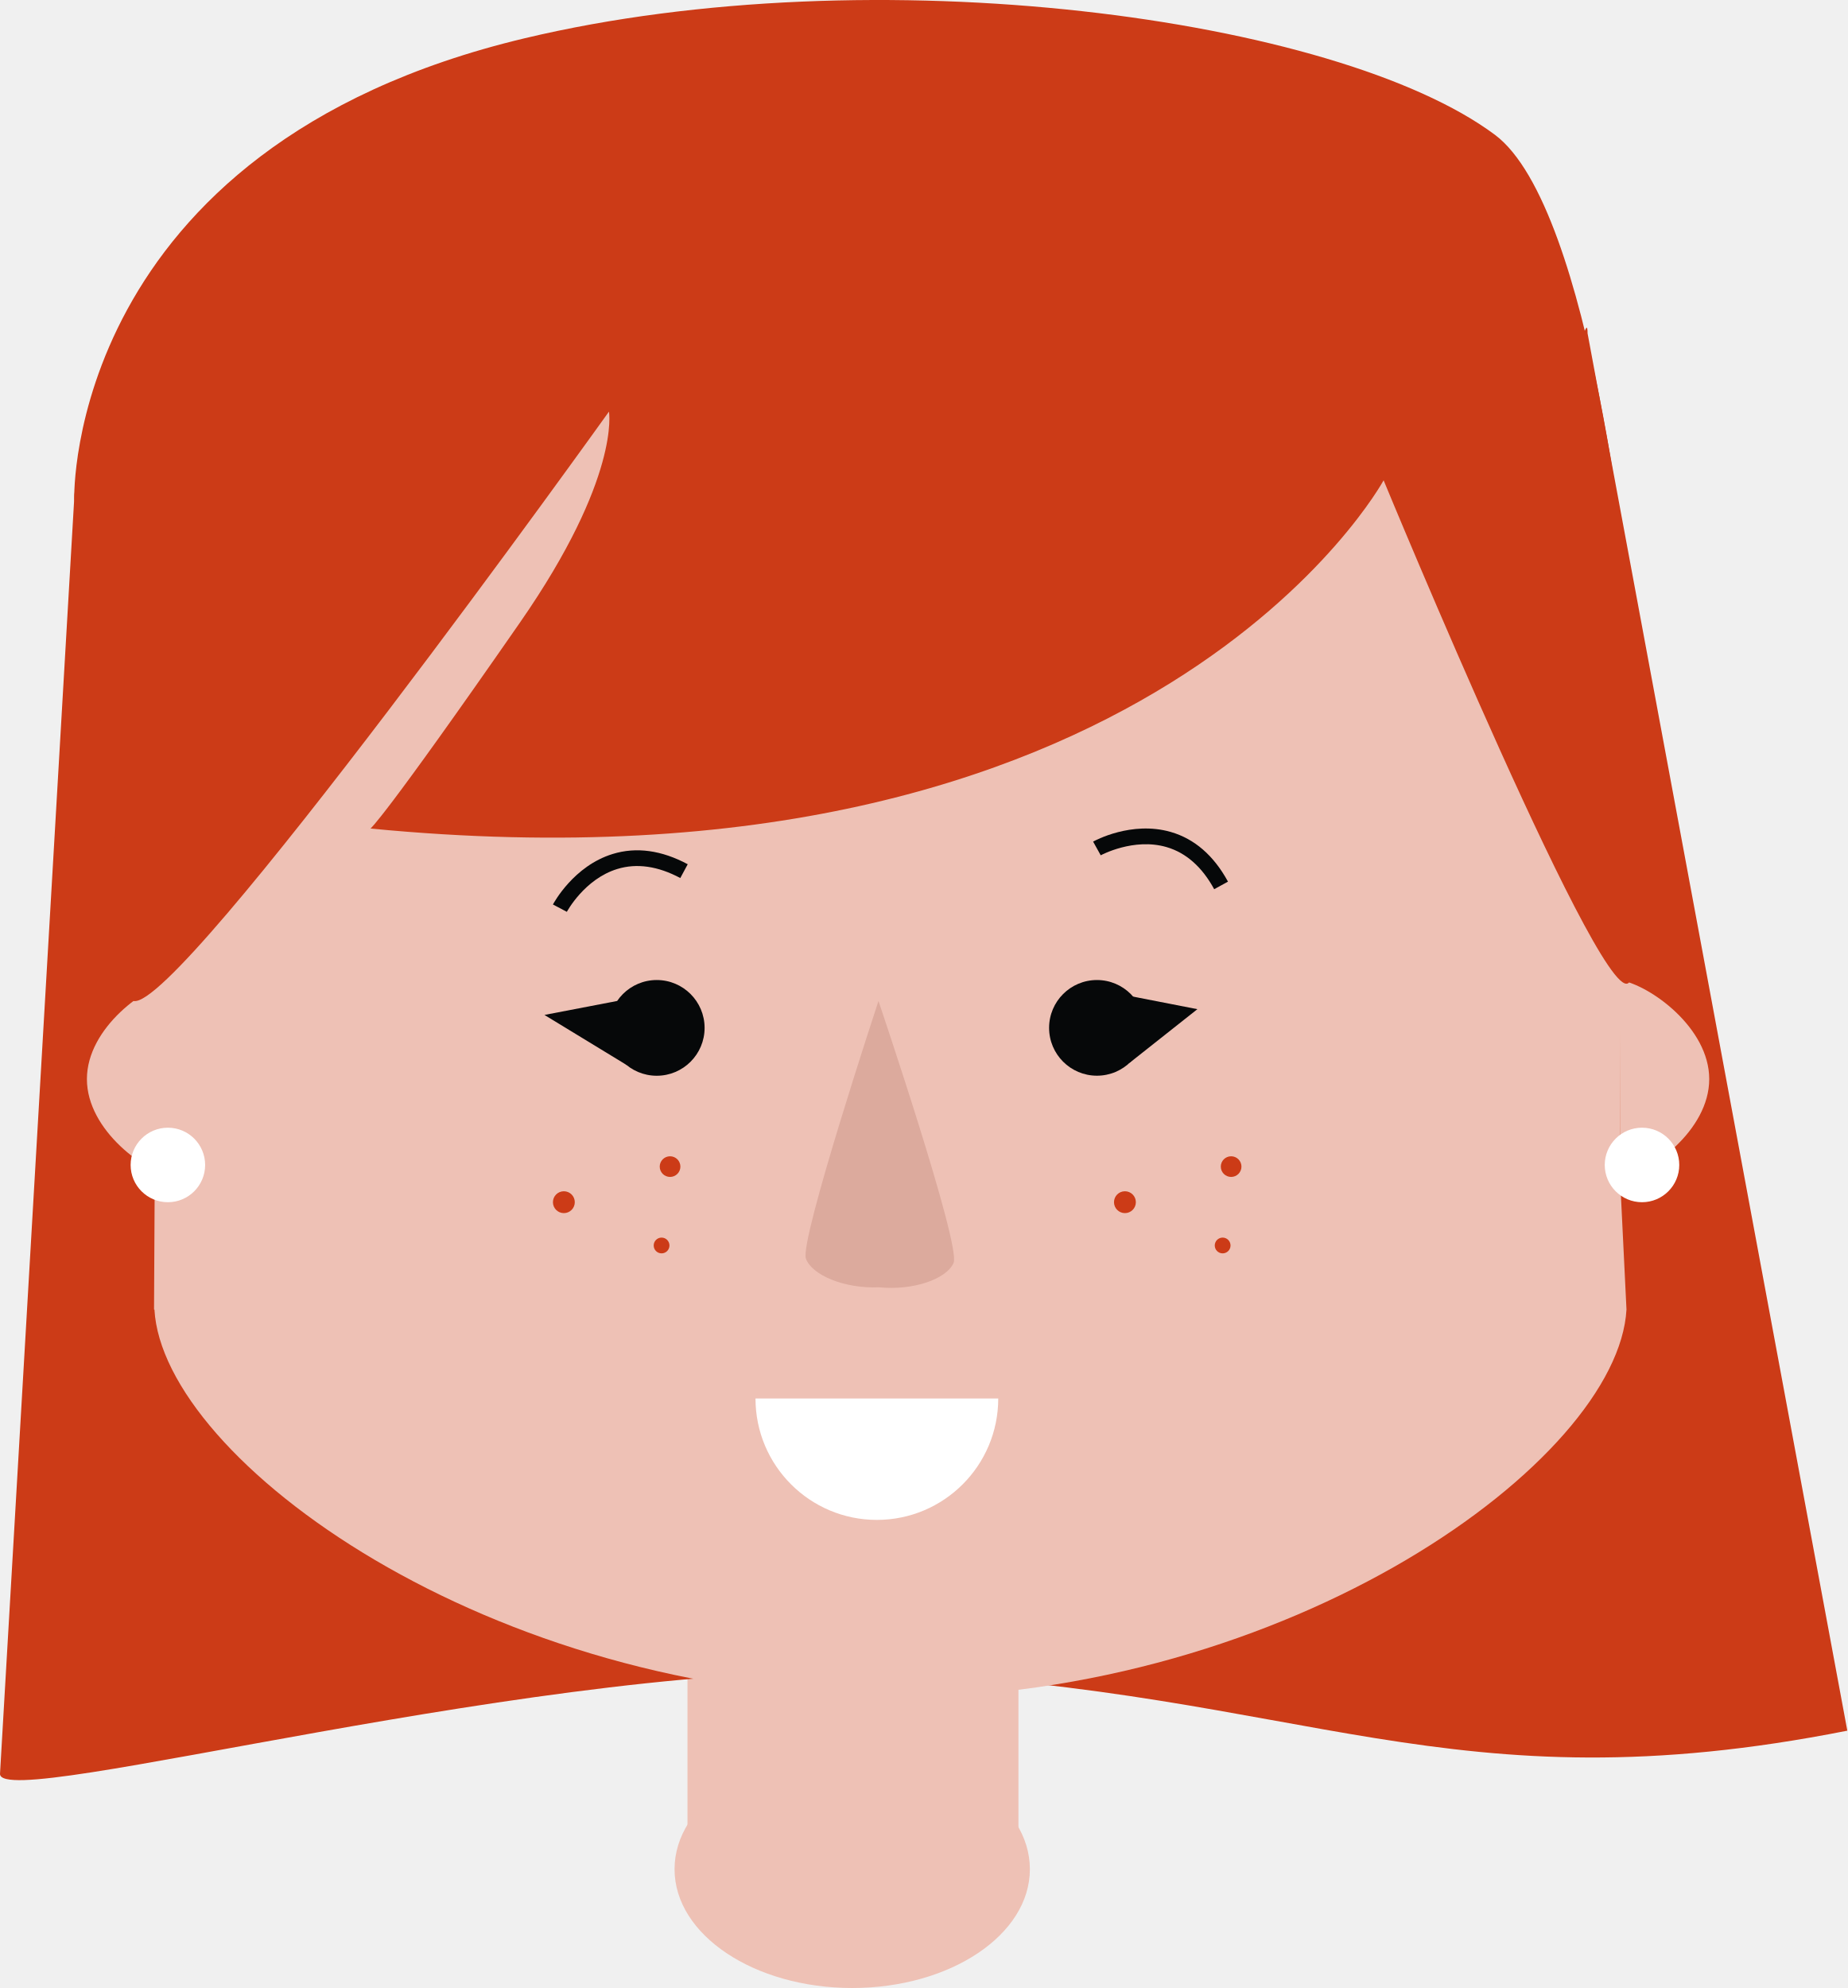
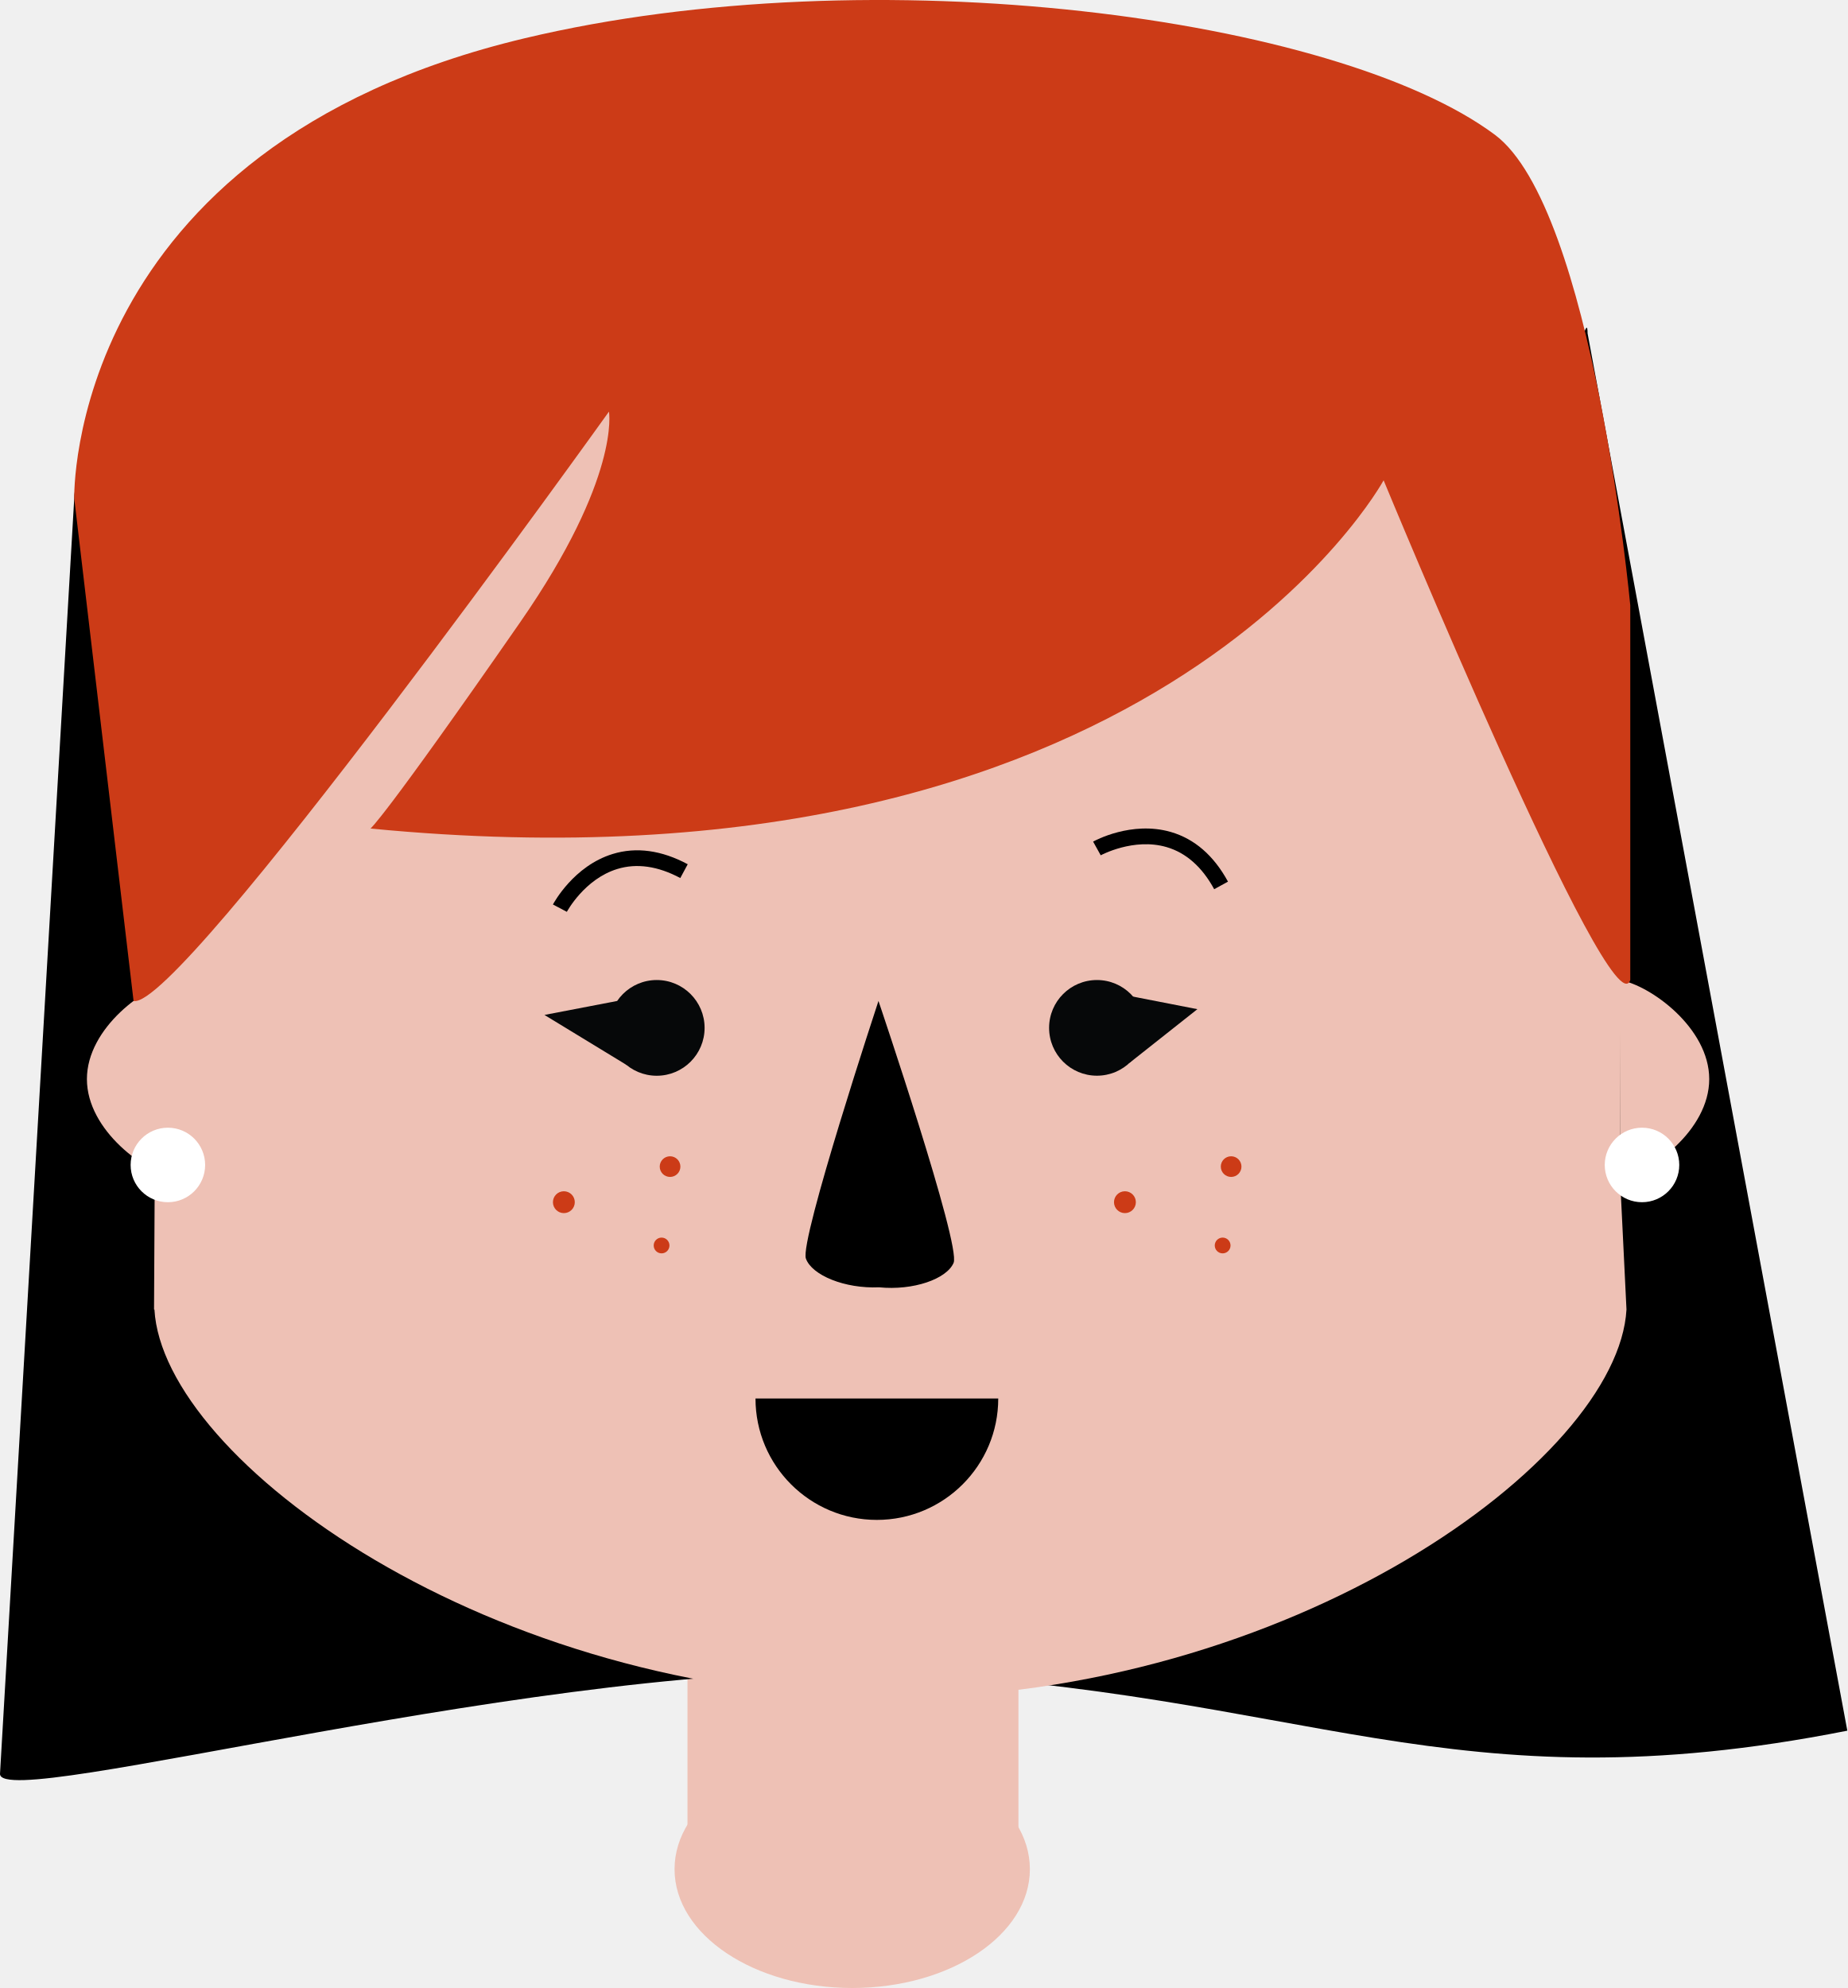
<svg version="1.1" id="Layer_1" x="0px" y="0px" width="74.032px" height="79.668px" viewbox="0 0 74.032 79.668" enable-background="new 0 0 74.032 79.668">
  <style>
- 		.black {fill: #060809;}
- 		.firebrick {fill: #CC3B17;}
- 		.peachpuff {fill: #EEC1B5;}
- 		.rosybrown {fill: #DCAA9D;}
- 		.white {fill: #FFFFFF;}
+ 		.fill-060809 {fill: #060809;}
+ 		.fill-cc3b17 {fill: #CC3B17;}
+ 		.fill-dcaa9d {fill: #DCAA9D;}
+ 		.fill-eec1b5 {fill: #EEC1B5;}
+ 		.fill-ffffff {fill: #FFFFFF;}
	</style>
-   <g class="peachpuff">
+   <g class="fill-eec1b5">
    <rect x="27.551" y="63.328" width="13.263" height="12.057" />
    <ellipse cx="34.153" cy="74.907" rx="7.12" ry="4.761" />
  </g>
-   <path class="firebrick" d="M74.032,69.356c-15.971,3.16-21.634-1.575-38.354-2.329C22.191,66.419,0,72.64,0,71.089l2.975-51.115c0-1.551,1.792-1.255,3.728-1.255h53.807c1.938,0,3.113-6.909,3.113-5.358L74.032,69.356z" />
-   <g class="peachpuff">
+   <path d="M74.032,69.356c-15.971,3.16-21.634-1.575-38.354-2.329C22.191,66.419,0,72.64,0,71.089l2.975-51.115c0-1.551,1.792-1.255,3.728-1.255h53.807c1.938,0,3.113-6.909,3.113-5.358L74.032,69.356z" />
+   <g class="fill-eec1b5">
    <path d="M64.995,27.014c0-13.073-13.138-23.811-29.344-23.811c-16.205,0-29.344,10.81-29.344,23.882c0,0.147-0.134,25.393-0.134,25.393h0.016c0.337,6.027,13.409,15.561,29.497,15.561s29.16-9.533,29.496-15.561l-0.257-5.265C64.926,47.213,64.995,27.162,64.995,27.014z" />
    <path d="M7.055,39.276c-1.205,0.209-3.572,1.906-3.572,3.969s2.367,3.76,3.572,3.968V39.276z" />
    <path d="M64.926,47.213c1.206-0.208,3.572-1.905,3.572-3.969c0-2.062-2.366-3.759-3.572-3.968V47.213z" />
  </g>
-   <g class="black">
+   <g class="fill-060809">
    <circle cx="26.319" cy="41.192" r="1.918" />
    <circle cx="43.96" cy="41.191" r="1.917" />
  </g>
-   <path class="white" d="M35.14,60.909c2.688,0,4.865-2.18,4.865-4.865h-9.728C30.277,58.729,32.453,60.909,35.14,60.909z" />
-   <path class="black" d="M48.659,35.634c-0.485-0.891-1.125-1.458-1.907-1.687c-1.322-0.386-2.628,0.323-2.64,0.329l-0.305-0.549c0.062-0.035,1.539-0.842,3.115-0.386c0.95,0.276,1.72,0.944,2.29,1.99L48.659,35.634z" />
-   <path class="rosybrown" d="M35.205,40.113c0,0-3.17,9.603-2.908,10.325c0.241,0.667,1.556,1.21,2.93,1.15c1.368,0.137,2.711-0.329,2.989-0.98C38.52,49.901,35.205,40.113,35.205,40.113z" />
-   <g class="black">
+   <path d="M35.14,60.909c2.688,0,4.865-2.18,4.865-4.865h-9.728C30.277,58.729,32.453,60.909,35.14,60.909z" />
+   <path d="M48.659,35.634c-0.485-0.891-1.125-1.458-1.907-1.687c-1.322-0.386-2.628,0.323-2.64,0.329l-0.305-0.549c0.062-0.035,1.539-0.842,3.115-0.386c0.95,0.276,1.72,0.944,2.29,1.99L48.659,35.634z" />
+   <path d="M35.205,40.113c0,0-3.17,9.603-2.908,10.325c0.241,0.667,1.556,1.21,2.93,1.15c1.368,0.137,2.711-0.329,2.989-0.98C38.52,49.901,35.205,40.113,35.205,40.113z" />
+   <g class="fill-060809">
    <polyline points="44.896,39.839 47.986,40.442 45.265,42.595" />
    <polyline points="24.735,40.113 21.819,40.673 25.119,42.683" />
  </g>
-   <g class="white">
+   <g class="fill-ffffff">
    <circle cx="65.804" cy="46.685" r="1.493" />
    <circle cx="6.728" cy="46.685" r="1.493" />
  </g>
-   <path class="black" d="M22.717,36.541l-0.558-0.294c0.034-0.062,0.831-1.546,2.397-2.025c0.944-0.289,1.956-0.15,3.005,0.412l-0.298,0.553c-0.896-0.479-1.745-0.602-2.524-0.363C23.42,35.228,22.724,36.528,22.717,36.541z" />
-   <g class="firebrick">
+   <path d="M22.717,36.541l-0.558-0.294c0.034-0.062,0.831-1.546,2.397-2.025c0.944-0.289,1.956-0.15,3.005,0.412l-0.298,0.553c-0.896-0.479-1.745-0.602-2.524-0.363C23.42,35.228,22.724,36.528,22.717,36.541z" />
+   <g class="fill-cc3b17">
    <circle cx="45.082" cy="48.177" r="0.438" />
    <circle cx="49.338" cy="46.751" r="0.414" />
    <circle cx="48.998" cy="49.912" r="0.316" />
    <circle cx="22.597" cy="48.177" r="0.438" />
    <circle cx="26.853" cy="46.751" r="0.414" />
    <circle cx="26.513" cy="49.912" r="0.316" />
    <path d="M59.906,5.399C53.577,0.685,35.032-1.808,21.02,1.535C2.634,5.92,2.975,19.974,2.975,19.974l2.378,20.14c1.853,0.417,19.051-23.618,19.051-23.618s0.474,2.633-3.563,8.447c-5.515,7.943-5.994,8.26-5.994,8.26c31.362,3.047,40.602-13.955,40.602-13.955s9.156,22.181,9.885,20.027V24.257C65.332,24.257,63.864,8.347,59.906,5.399z" />
  </g>
</svg>
